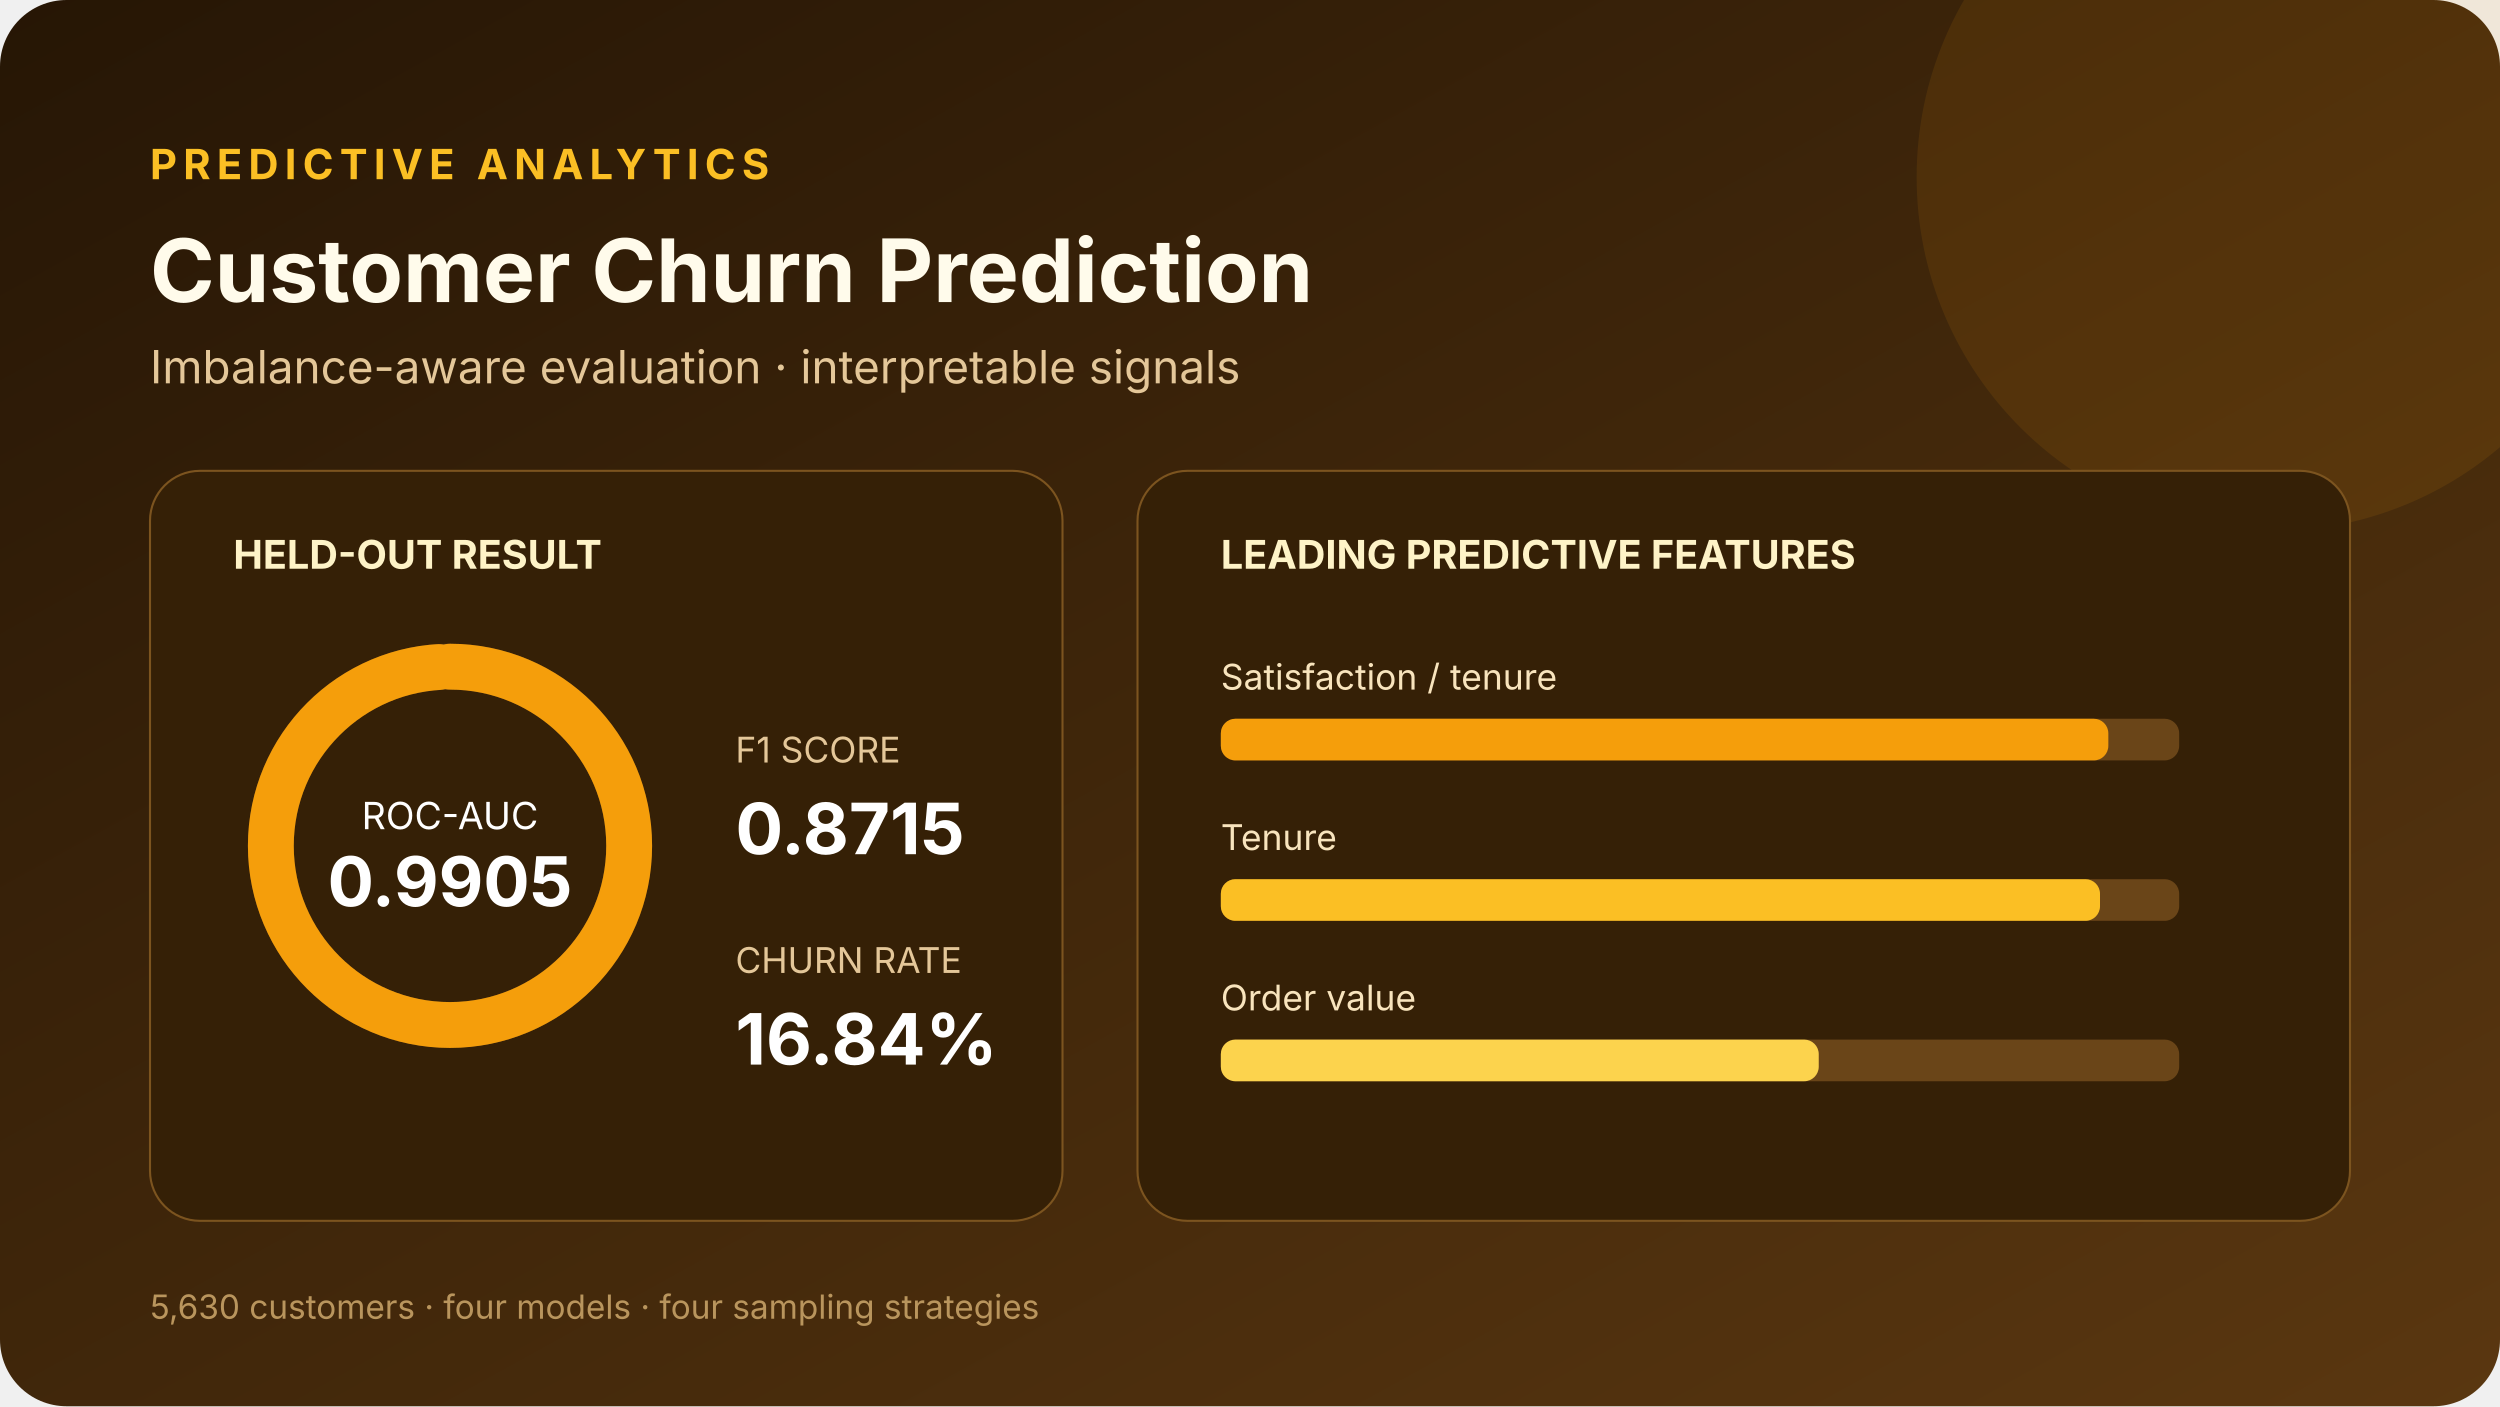
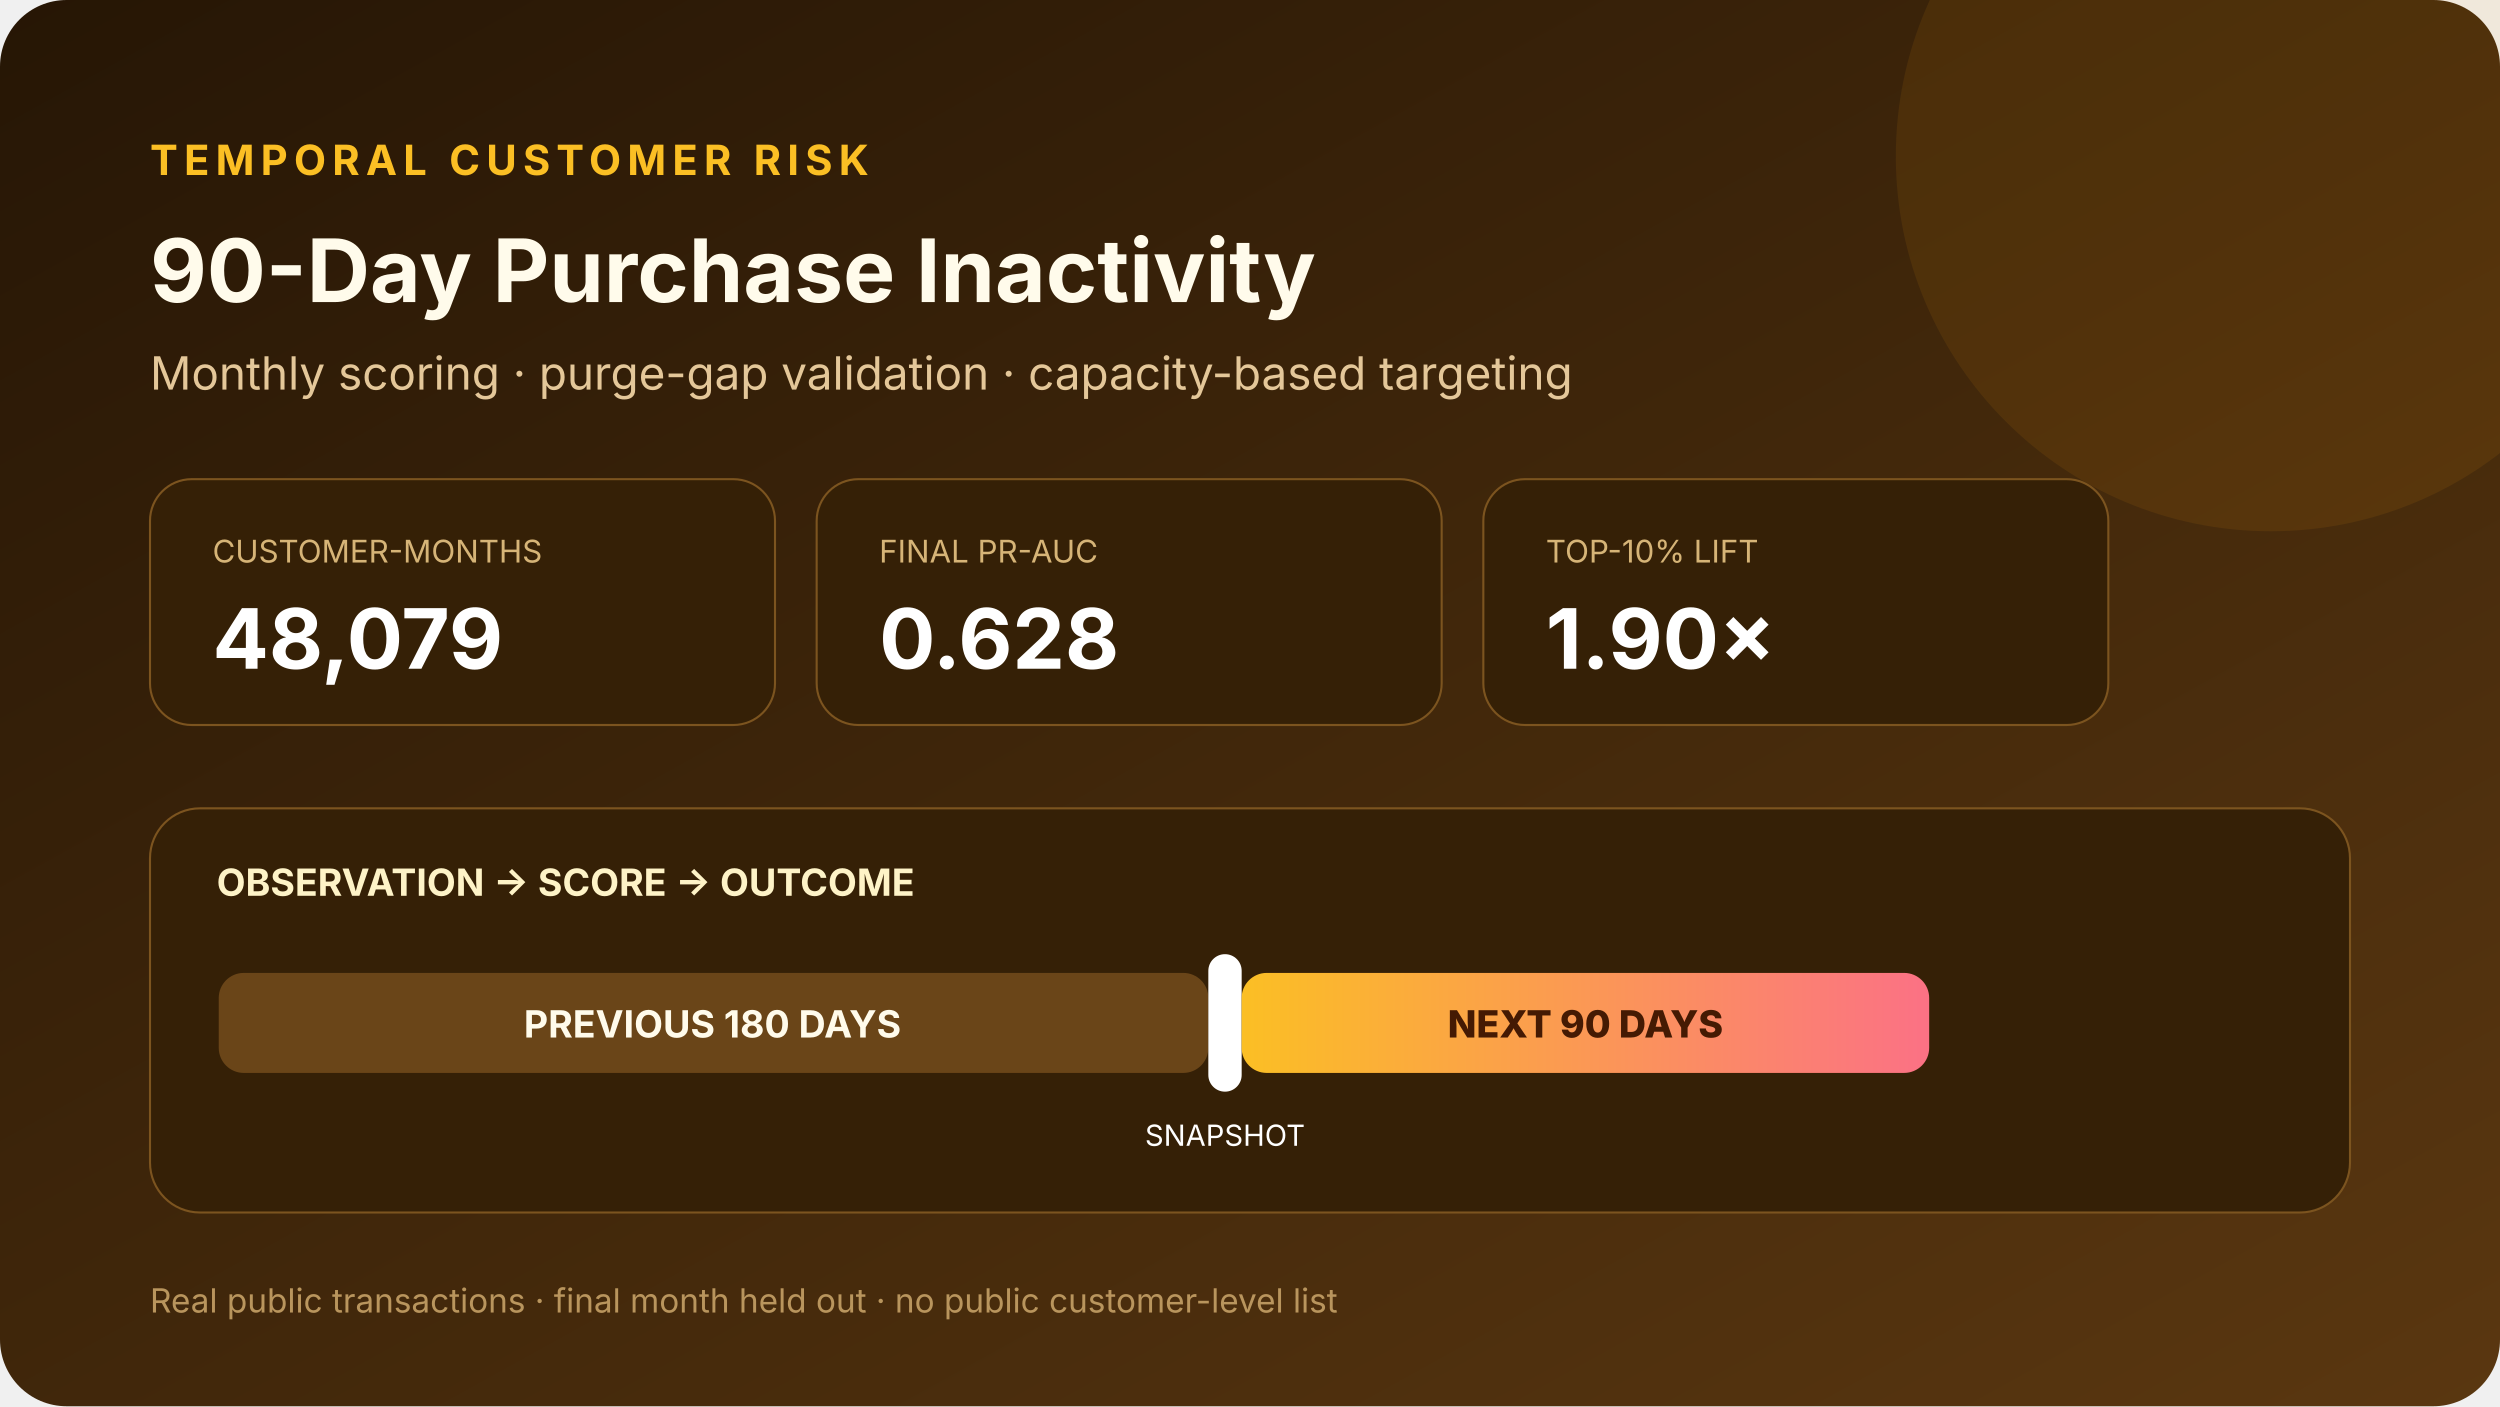
<svg xmlns="http://www.w3.org/2000/svg" width="1200" height="675" viewBox="0 0 1200 675" role="img" aria-labelledby="title desc">
  <defs>
    <linearGradient id="bg" x1="0" y1="0" x2="1" y2="1">
-       <stop offset="0" stop-color="#261605" />
+       <stop stop-color="#261605" />
      <stop offset="1" stop-color="#5a3710" />
+     </linearGradient>
+     <linearGradient id="risk" x1="0" y1="0" x2="1" y2="0">
+       <stop stop-color="#fbbf24" />
+       <stop offset="1" stop-color="#fb7185" />
    </linearGradient>
  </defs>
  <rect width="1200" height="675" rx="32" fill="url(#bg)" />
-   <circle cx="1090" cy="85" r="170" fill="#f59e0b" opacity=".1" />
-   <text x="72" y="86" fill="#fbbf24" font-family="Inter,Arial,sans-serif" font-size="20" font-weight="700" letter-spacing="3">PREDICTIVE ANALYTICS</text>
-   <text x="72" y="145" fill="#fffbeb" font-family="Inter,Arial,sans-serif" font-size="42" font-weight="750">Customer Churn Prediction</text>
-   <text x="72" y="184" fill="#e4c799" font-family="Inter,Arial,sans-serif" font-size="22">Imbalance-aware evaluation · interpretable signals</text>
-   <rect x="72" y="226" width="438" height="360" rx="24" fill="#352006" stroke="#7c541f" />
-   <text x="112" y="273" fill="#fef3c7" font-family="Inter,Arial,sans-serif" font-size="19" font-weight="700">HELD-OUT RESULT</text>
-   <circle cx="216" cy="406" r="86" fill="none" stroke="#69451a" stroke-width="22" />
-   <circle cx="216" cy="406" r="86" fill="none" stroke="#f59e0b" stroke-width="22" stroke-linecap="round" stroke-dasharray="535 540" transform="rotate(-90 216 406)" />
-   <text x="216" y="398" fill="#ffffff" font-family="Inter,Arial,sans-serif" font-size="18" text-anchor="middle">ROC-AUC</text>
-   <text x="216" y="435" fill="#ffffff" font-family="Inter,Arial,sans-serif" font-size="33" font-weight="750" text-anchor="middle">0.9905</text>
-   <text x="353" y="366" fill="#e4c799" font-family="Inter,Arial,sans-serif" font-size="17">F1 SCORE</text>
-   <text x="353" y="410" fill="#ffffff" font-family="Inter,Arial,sans-serif" font-size="34" font-weight="750">0.8715</text>
-   <text x="353" y="467" fill="#e4c799" font-family="Inter,Arial,sans-serif" font-size="17">CHURN RATE</text>
-   <text x="353" y="511" fill="#ffffff" font-family="Inter,Arial,sans-serif" font-size="34" font-weight="750">16.84%</text>
-   <rect x="546" y="226" width="582" height="360" rx="24" fill="#352006" stroke="#7c541f" />
-   <text x="586" y="273" fill="#fef3c7" font-family="Inter,Arial,sans-serif" font-size="19" font-weight="700">LEADING PREDICTIVE FEATURES</text>
-   <g font-family="Inter,Arial,sans-serif" font-size="17" fill="#f8e4bd">
-     <text x="586" y="331">Satisfaction / tenure</text>
-     <rect x="586" y="345" width="460" height="20" rx="7" fill="#6a4518" />
-     <rect x="586" y="345" width="426" height="20" rx="7" fill="#f59e0b" />
-     <text x="586" y="408">Tenure</text>
-     <rect x="586" y="422" width="460" height="20" rx="7" fill="#6a4518" />
-     <rect x="586" y="422" width="422" height="20" rx="7" fill="#fbbf24" />
-     <text x="586" y="485">Order value</text>
-     <rect x="586" y="499" width="460" height="20" rx="7" fill="#6a4518" />
-     <rect x="586" y="499" width="287" height="20" rx="7" fill="#fcd34d" />
+   <circle cx="1090" cy="75" r="180" fill="#f59e0b" opacity=".09" />
+   <text x="72" y="84" fill="#fbbf24" font-family="Inter,Arial,sans-serif" font-size="20" font-weight="700" letter-spacing="3">TEMPORAL CUSTOMER RISK</text>
+   <text x="72" y="145" fill="#fffbeb" font-family="Inter,Arial,sans-serif" font-size="42" font-weight="750">90-Day Purchase Inactivity</text>
+   <text x="72" y="187" fill="#e4c799" font-family="Inter,Arial,sans-serif" font-size="22">Monthly scoring · purge-gap validation · capacity-based targeting</text>
+   <g font-family="Inter,Arial,sans-serif">
+     <rect x="72" y="230" width="300" height="118" rx="20" fill="#352006" stroke="#7c541f" />
+     <text x="102" y="270" fill="#d6b477" font-size="15">CUSTOMER-MONTHS</text>
+     <text x="102" y="321" fill="#fff" font-size="40" font-weight="750">48,079</text>
+     <rect x="392" y="230" width="300" height="118" rx="20" fill="#352006" stroke="#7c541f" />
+     <text x="422" y="270" fill="#d6b477" font-size="15">FINAL PR-AUC</text>
+     <text x="422" y="321" fill="#fff" font-size="40" font-weight="750">0.628</text>
+     <rect x="712" y="230" width="300" height="118" rx="20" fill="#352006" stroke="#7c541f" />
+     <text x="742" y="270" fill="#d6b477" font-size="15">TOP-10% LIFT</text>
+     <text x="742" y="321" fill="#fff" font-size="40" font-weight="750">1.90×</text>
  </g>
-   <text x="72" y="633" fill="#b9955d" font-family="Inter,Arial,sans-serif" font-size="16">5,630 customers · four models · four sampling strategies</text>
+   <rect x="72" y="388" width="1056" height="194" rx="24" fill="#352006" stroke="#7c541f" />
+   <text x="104" y="430" fill="#fef3c7" font-family="Inter,Arial,sans-serif" font-size="18" font-weight="700">OBSERVATION → SCORE → OUTCOME</text>
+   <rect x="105" y="467" width="475" height="48" rx="12" fill="#6a4518" />
+   <rect x="580" y="458" width="16" height="66" rx="8" fill="#fff" />
+   <rect x="596" y="467" width="330" height="48" rx="12" fill="url(#risk)" />
+   <text x="342" y="498" text-anchor="middle" fill="#fffbeb" font-family="Inter,Arial,sans-serif" font-size="18" font-weight="700">PREVIOUS 180 DAYS</text>
+   <text x="588" y="550" text-anchor="middle" fill="#fff" font-family="Inter,Arial,sans-serif" font-size="14">SNAPSHOT</text>
+   <text x="761" y="498" text-anchor="middle" fill="#451a03" font-family="Inter,Arial,sans-serif" font-size="18" font-weight="800">NEXT 90 DAYS</text>
+   <text x="72" y="630" fill="#b9955d" font-family="Inter,Arial,sans-serif" font-size="16">Real public transactions · final month held out · no public customer-level list</text>
</svg>
